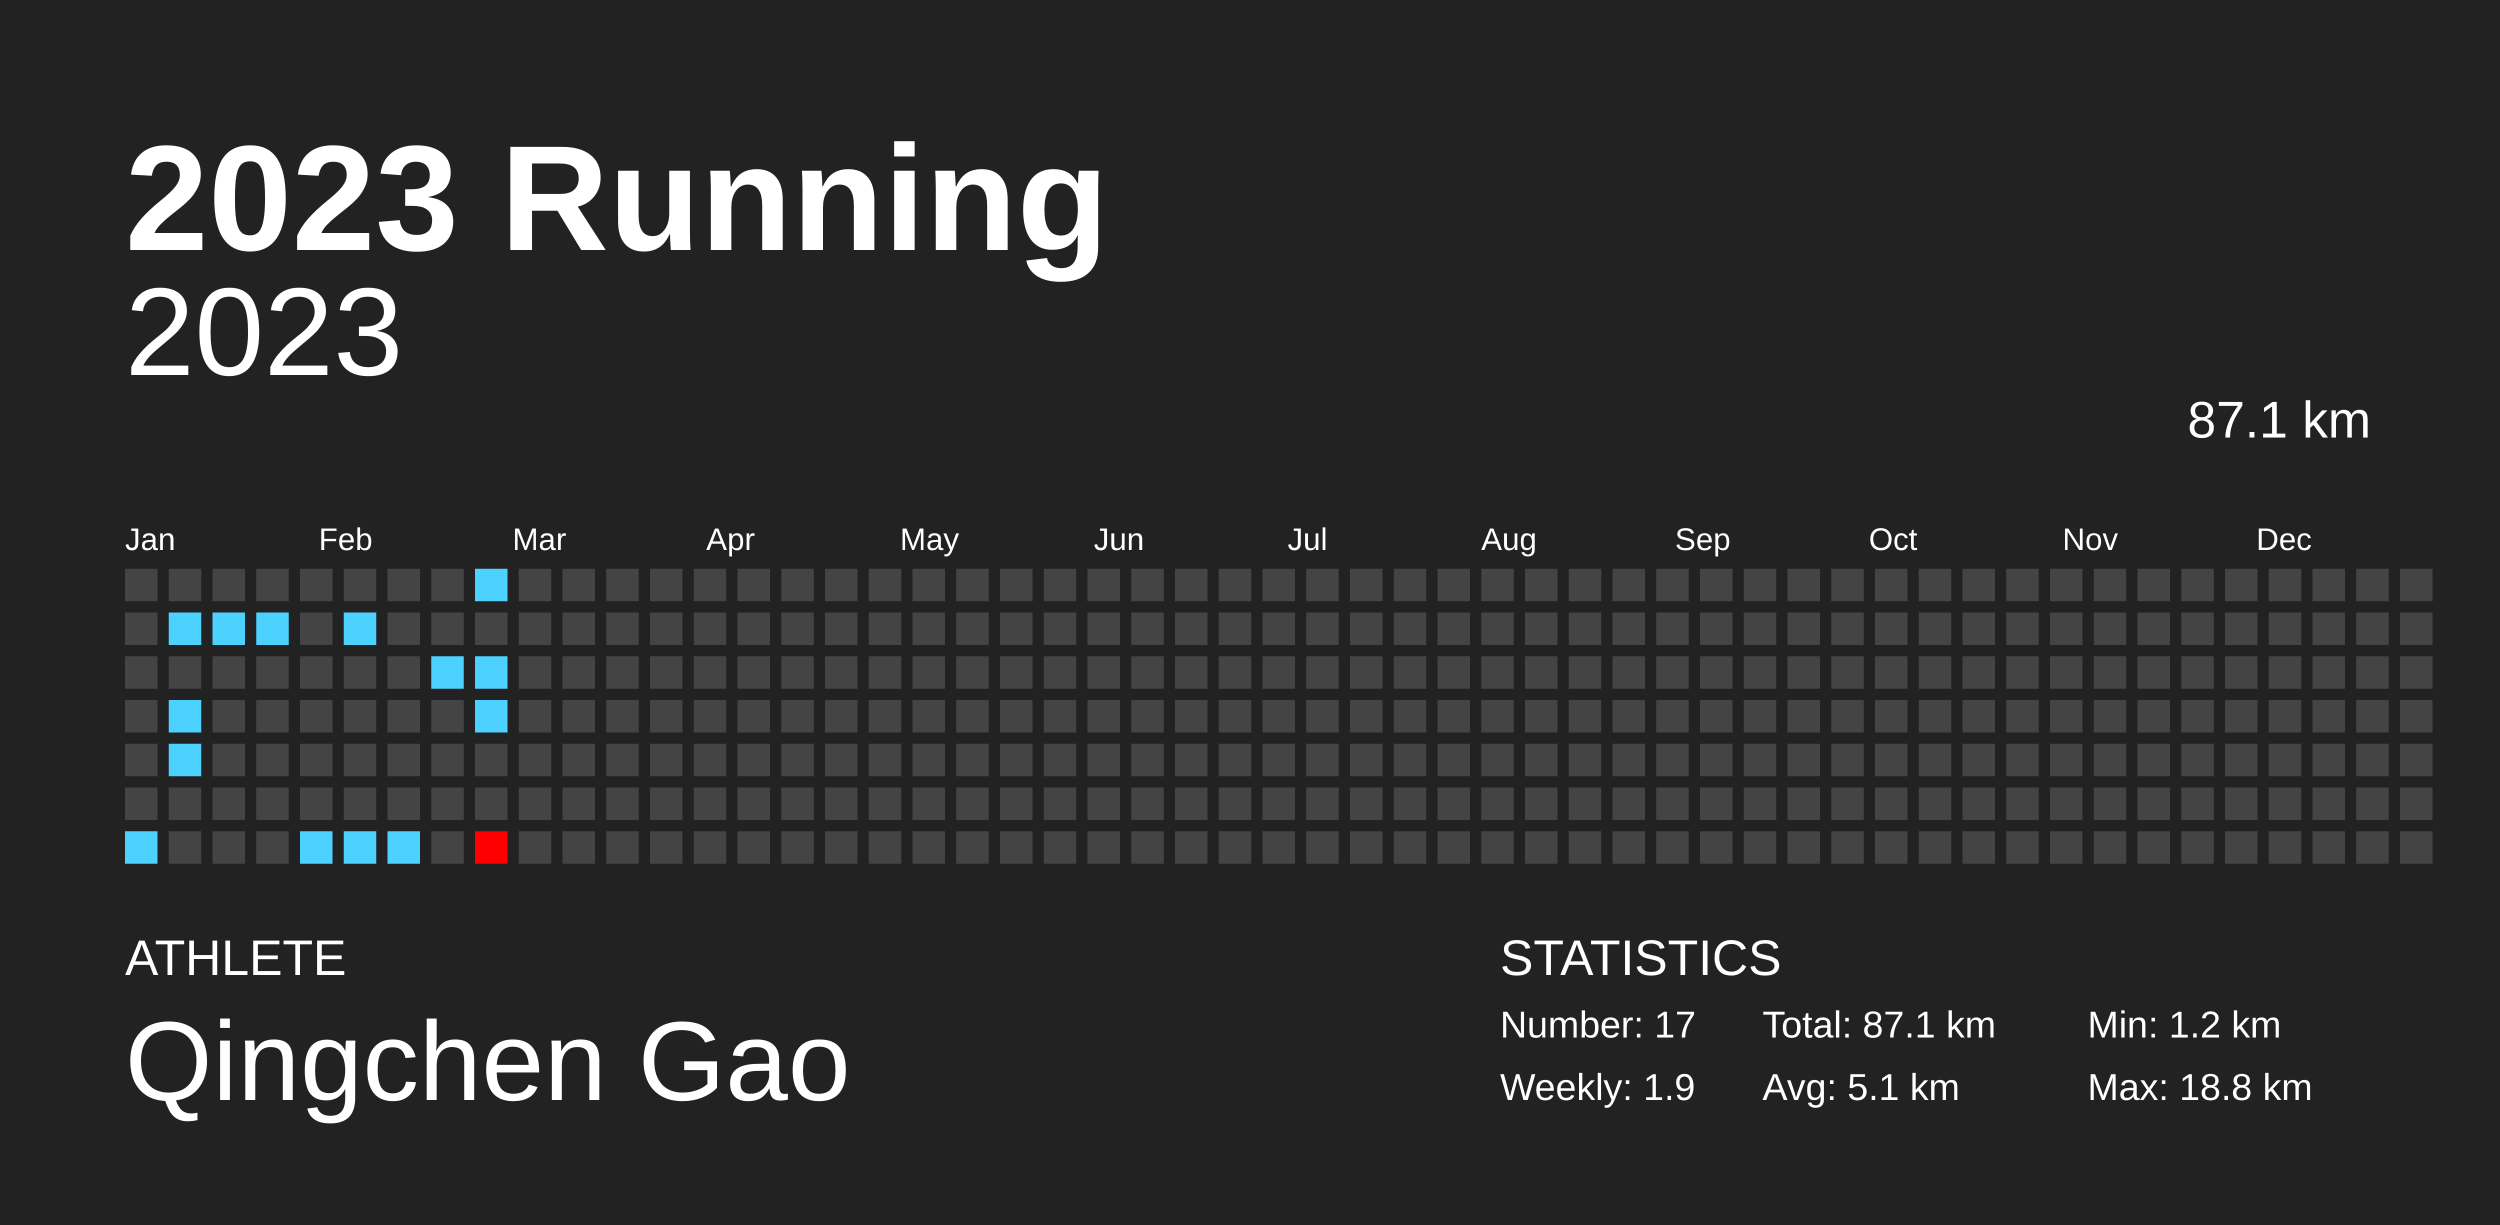
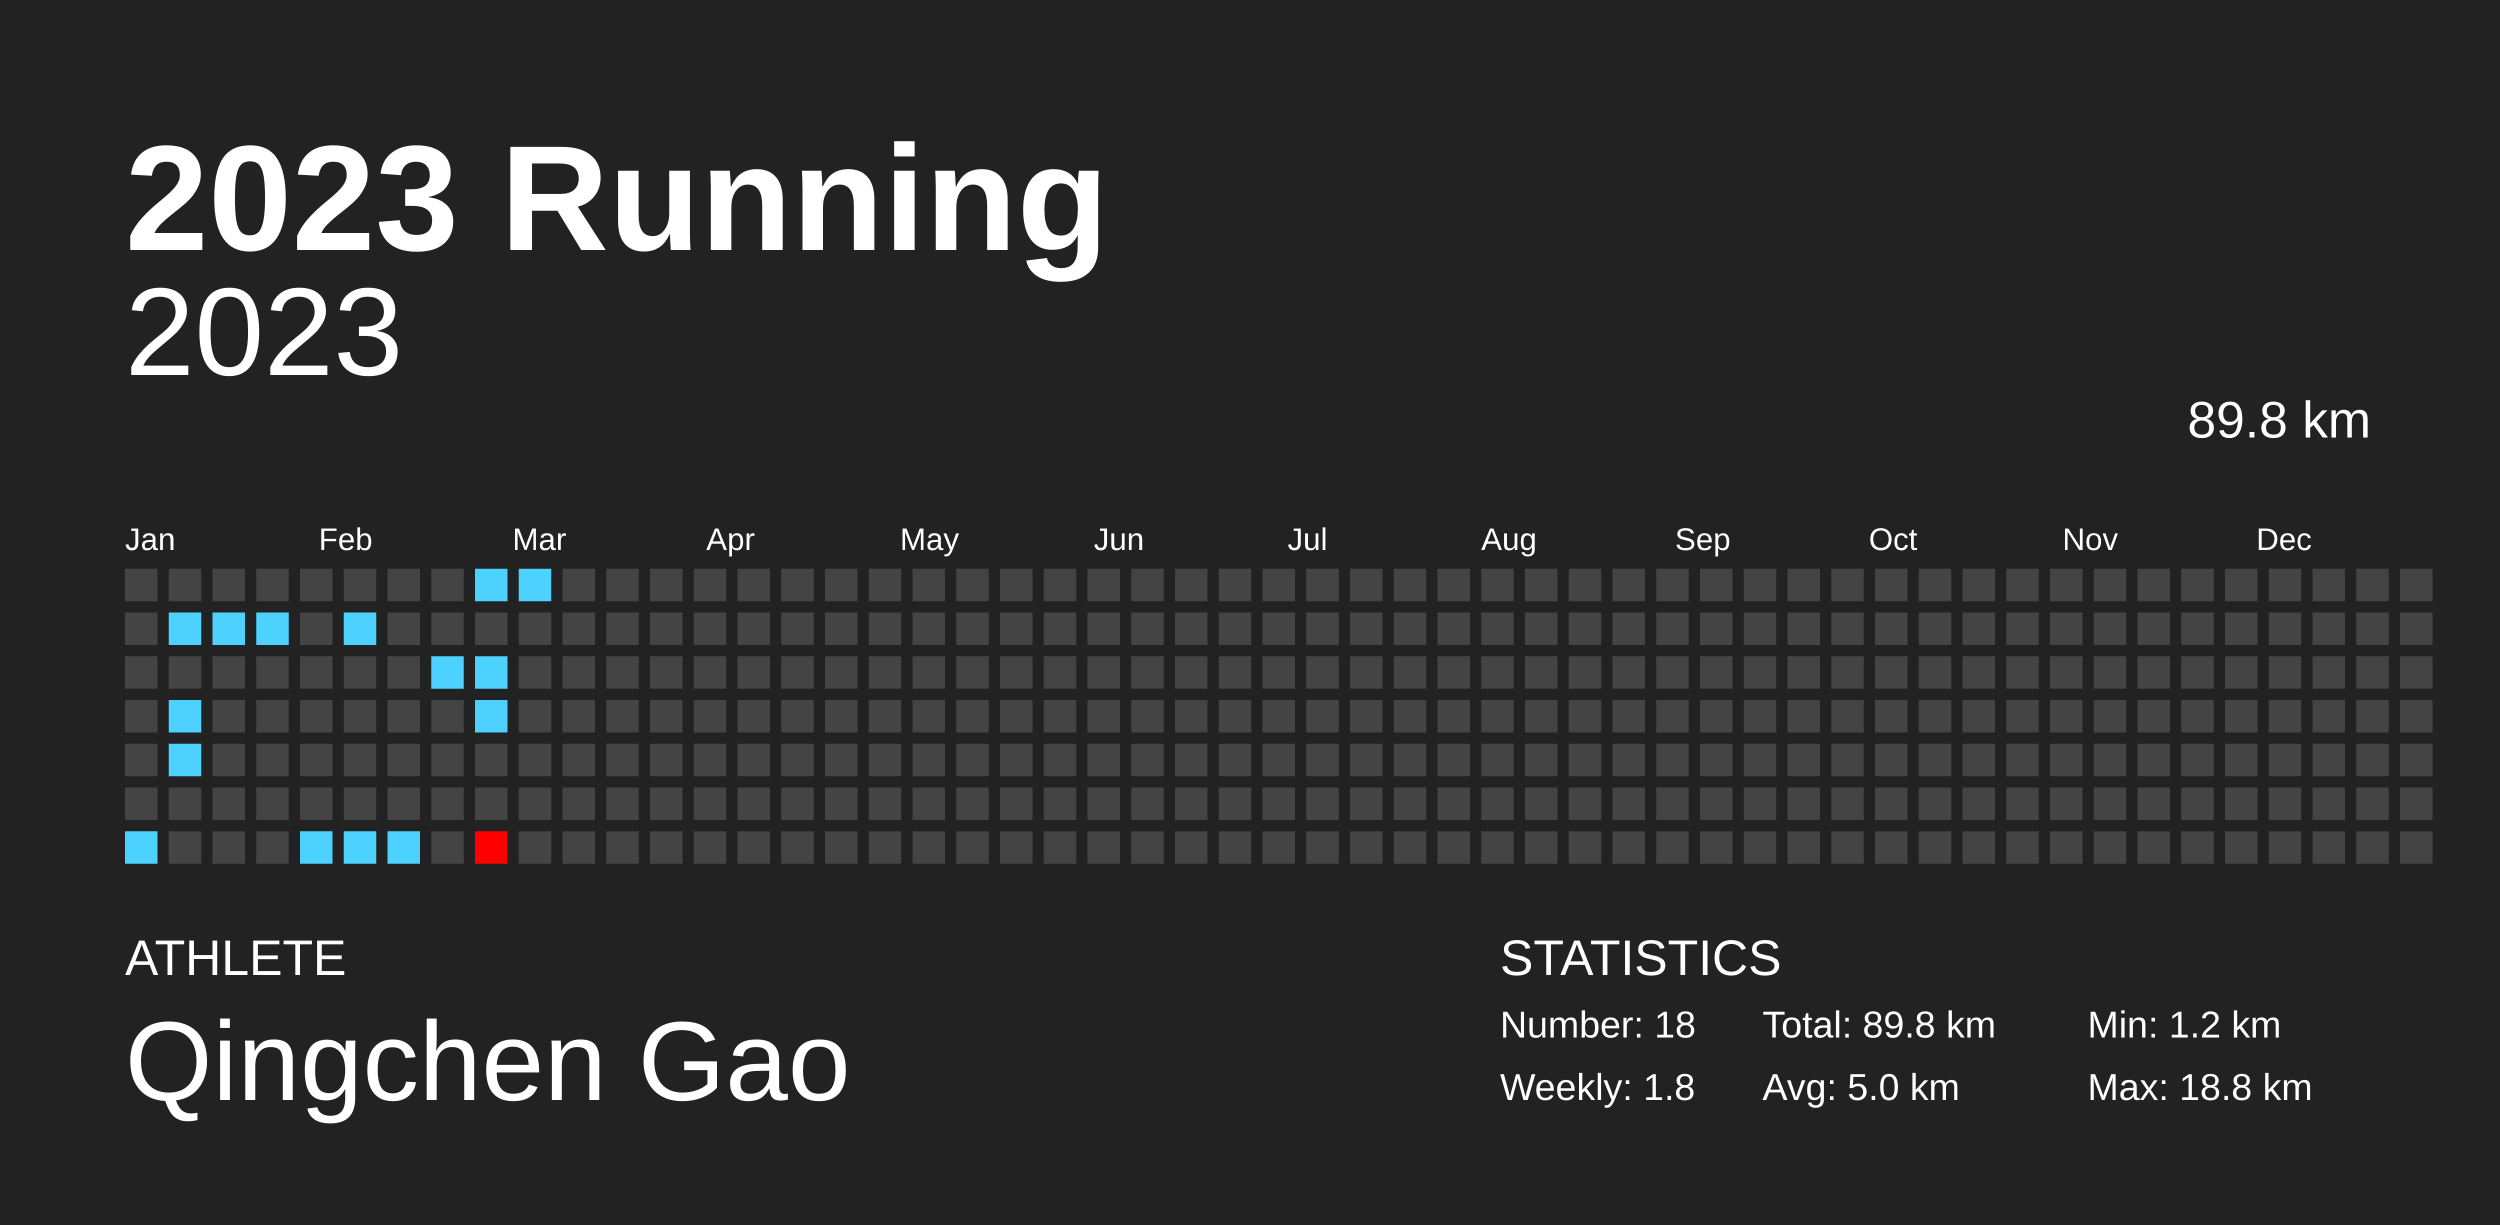
<svg xmlns="http://www.w3.org/2000/svg" baseProfile="full" height="98mm" version="1.1" viewBox="0,0,200,98" width="200mm">
  <defs />
  <rect fill="#222222" height="98" width="200" x="0" y="0" />
  <text fill="#FFFFFF" style="font-size:12px; font-family:Arial; font-weight:bold;" x="10" y="20">2023 Running</text>
  <text fill="#FFFFFF" style="font-size:4px; font-family:Arial" x="10" y="78">ATHLETE</text>
  <text fill="#FFFFFF" style="font-size:9px; font-family:Arial" x="10" y="88">Qingchen Gao</text>
  <text fill="#FFFFFF" style="font-size:4px; font-family:Arial" x="120" y="78">STATISTICS</text>
-   <text fill="#FFFFFF" style="font-size:3px; font-family:Arial" x="120" y="83">Number: 17</text>
-   <text fill="#FFFFFF" style="font-size:3px; font-family:Arial" x="120" y="88">Weekly: 1.9</text>
-   <text fill="#FFFFFF" style="font-size:3px; font-family:Arial" x="141" y="83">Total: 87.1 km</text>
-   <text fill="#FFFFFF" style="font-size:3px; font-family:Arial" x="141" y="88">Avg: 5.1 km</text>
+   <text fill="#FFFFFF" style="font-size:3px; font-family:Arial" x="120" y="83">Number: 18</text>
+   <text fill="#FFFFFF" style="font-size:3px; font-family:Arial" x="120" y="88">Weekly: 1.8</text>
+   <text fill="#FFFFFF" style="font-size:3px; font-family:Arial" x="141" y="83">Total: 89.8 km</text>
+   <text fill="#FFFFFF" style="font-size:3px; font-family:Arial" x="141" y="88">Avg: 5.0 km</text>
  <text fill="#FFFFFF" style="font-size:3px; font-family:Arial" x="167" y="83">Min: 1.2 km</text>
  <text fill="#FFFFFF" style="font-size:3px; font-family:Arial" x="167" y="88">Max: 18.8 km</text>
  <text alignment-baseline="hanging" fill="#FFFFFF" style="font-size:10.0px; font-family:Arial;" x="10" y="30">2023</text>
-   <text alignment-baseline="hanging" fill="#FFFFFF" style="font-size:4.125px; font-family:Arial;" x="175" y="35">87.1 km</text>
+   <text alignment-baseline="hanging" fill="#FFFFFF" style="font-size:4.125px; font-family:Arial;" x="175" y="35">89.8 km</text>
  <text fill="#FFFFFF" style="font-size:2.5px; font-family:Arial" x="10.0" y="44">Jan</text>
  <text fill="#FFFFFF" style="font-size:2.5px; font-family:Arial" x="25.5" y="44">Feb</text>
  <text fill="#FFFFFF" style="font-size:2.5px; font-family:Arial" x="41.0" y="44">Mar</text>
  <text fill="#FFFFFF" style="font-size:2.5px; font-family:Arial" x="56.5" y="44">Apr</text>
  <text fill="#FFFFFF" style="font-size:2.5px; font-family:Arial" x="72.0" y="44">May</text>
  <text fill="#FFFFFF" style="font-size:2.5px; font-family:Arial" x="87.5" y="44">Jun</text>
  <text fill="#FFFFFF" style="font-size:2.5px; font-family:Arial" x="103.0" y="44">Jul</text>
  <text fill="#FFFFFF" style="font-size:2.5px; font-family:Arial" x="118.5" y="44">Aug</text>
  <text fill="#FFFFFF" style="font-size:2.5px; font-family:Arial" x="134.0" y="44">Sep</text>
  <text fill="#FFFFFF" style="font-size:2.5px; font-family:Arial" x="149.5" y="44">Oct</text>
  <text fill="#FFFFFF" style="font-size:2.5px; font-family:Arial" x="165.0" y="44">Nov</text>
  <text fill="#FFFFFF" style="font-size:2.5px; font-family:Arial" x="180.5" y="44">Dec</text>
  <rect fill="#444444" height="2.6" width="2.6" x="10.0" y="45.5" />
  <rect fill="#444444" height="2.6" width="2.6" x="10.0" y="49.0" />
  <rect fill="#444444" height="2.6" width="2.6" x="10.0" y="52.5" />
  <rect fill="#444444" height="2.6" width="2.6" x="10.0" y="56.0" />
  <rect fill="#444444" height="2.6" width="2.6" x="10.0" y="59.5" />
  <rect fill="#444444" height="2.6" width="2.6" x="10.0" y="63.0" />
  <rect fill="#4dd2ff" height="2.6" width="2.6" x="10.0" y="66.5" />
  <rect fill="#444444" height="2.6" width="2.6" x="13.5" y="45.5" />
  <rect fill="#4dd2ff" height="2.6" width="2.6" x="13.5" y="49.0" />
  <rect fill="#444444" height="2.6" width="2.6" x="13.5" y="52.5" />
  <rect fill="#4dd2ff" height="2.6" width="2.6" x="13.5" y="56.0" />
  <rect fill="#4dd2ff" height="2.6" width="2.6" x="13.5" y="59.5" />
  <rect fill="#444444" height="2.6" width="2.6" x="13.5" y="63.0" />
  <rect fill="#444444" height="2.6" width="2.6" x="13.5" y="66.5" />
  <rect fill="#444444" height="2.6" width="2.6" x="17.0" y="45.5" />
  <rect fill="#4dd2ff" height="2.6" width="2.6" x="17.0" y="49.0" />
  <rect fill="#444444" height="2.6" width="2.6" x="17.0" y="52.5" />
  <rect fill="#444444" height="2.6" width="2.6" x="17.0" y="56.0" />
  <rect fill="#444444" height="2.6" width="2.6" x="17.0" y="59.5" />
  <rect fill="#444444" height="2.6" width="2.6" x="17.0" y="63.0" />
  <rect fill="#444444" height="2.6" width="2.6" x="17.0" y="66.5" />
  <rect fill="#444444" height="2.6" width="2.6" x="20.5" y="45.5" />
  <rect fill="#4dd2ff" height="2.6" width="2.6" x="20.5" y="49.0" />
  <rect fill="#444444" height="2.6" width="2.6" x="20.5" y="52.5" />
  <rect fill="#444444" height="2.6" width="2.6" x="20.5" y="56.0" />
  <rect fill="#444444" height="2.6" width="2.6" x="20.5" y="59.5" />
  <rect fill="#444444" height="2.6" width="2.6" x="20.5" y="63.0" />
  <rect fill="#444444" height="2.6" width="2.6" x="20.5" y="66.5" />
  <rect fill="#444444" height="2.6" width="2.6" x="24.0" y="45.5" />
  <rect fill="#444444" height="2.6" width="2.6" x="24.0" y="49.0" />
  <rect fill="#444444" height="2.6" width="2.6" x="24.0" y="52.5" />
  <rect fill="#444444" height="2.6" width="2.6" x="24.0" y="56.0" />
  <rect fill="#444444" height="2.6" width="2.6" x="24.0" y="59.5" />
  <rect fill="#444444" height="2.6" width="2.6" x="24.0" y="63.0" />
  <rect fill="#4dd2ff" height="2.6" width="2.6" x="24.0" y="66.5" />
  <rect fill="#444444" height="2.6" width="2.6" x="27.5" y="45.5" />
  <rect fill="#4dd2ff" height="2.6" width="2.6" x="27.5" y="49.0" />
  <rect fill="#444444" height="2.6" width="2.6" x="27.5" y="52.5" />
  <rect fill="#444444" height="2.6" width="2.6" x="27.5" y="56.0" />
  <rect fill="#444444" height="2.6" width="2.6" x="27.5" y="59.5" />
  <rect fill="#444444" height="2.6" width="2.6" x="27.5" y="63.0" />
  <rect fill="#4dd2ff" height="2.6" width="2.6" x="27.5" y="66.5" />
  <rect fill="#444444" height="2.6" width="2.6" x="31.0" y="45.5" />
  <rect fill="#444444" height="2.6" width="2.6" x="31.0" y="49.0" />
  <rect fill="#444444" height="2.6" width="2.6" x="31.0" y="52.5" />
  <rect fill="#444444" height="2.6" width="2.6" x="31.0" y="56.0" />
  <rect fill="#444444" height="2.6" width="2.6" x="31.0" y="59.5" />
  <rect fill="#444444" height="2.6" width="2.6" x="31.0" y="63.0" />
  <rect fill="#4dd2ff" height="2.6" width="2.6" x="31.0" y="66.5" />
  <rect fill="#444444" height="2.6" width="2.6" x="34.5" y="45.5" />
  <rect fill="#444444" height="2.6" width="2.6" x="34.5" y="49.0" />
  <rect fill="#4dd2ff" height="2.6" width="2.6" x="34.5" y="52.5" />
  <rect fill="#444444" height="2.6" width="2.6" x="34.5" y="56.0" />
  <rect fill="#444444" height="2.6" width="2.6" x="34.5" y="59.5" />
  <rect fill="#444444" height="2.6" width="2.6" x="34.5" y="63.0" />
  <rect fill="#444444" height="2.6" width="2.6" x="34.5" y="66.5" />
  <rect fill="#4dd2ff" height="2.6" width="2.6" x="38.0" y="45.5" />
  <rect fill="#444444" height="2.6" width="2.6" x="38.0" y="49.0" />
  <rect fill="#4dd2ff" height="2.6" width="2.6" x="38.0" y="52.5" />
  <rect fill="#4dd2ff" height="2.6" width="2.6" x="38.0" y="56.0" />
  <rect fill="#444444" height="2.6" width="2.6" x="38.0" y="59.5" />
  <rect fill="#444444" height="2.6" width="2.6" x="38.0" y="63.0" />
  <rect fill="#ff0000" height="2.6" width="2.6" x="38.0" y="66.5" />
-   <rect fill="#444444" height="2.6" width="2.6" x="41.5" y="45.5" />
+   <rect fill="#4dd2ff" height="2.6" width="2.6" x="41.5" y="45.5" />
  <rect fill="#444444" height="2.6" width="2.6" x="41.5" y="49.0" />
  <rect fill="#444444" height="2.6" width="2.6" x="41.5" y="52.5" />
  <rect fill="#444444" height="2.6" width="2.6" x="41.5" y="56.0" />
  <rect fill="#444444" height="2.6" width="2.6" x="41.5" y="59.5" />
  <rect fill="#444444" height="2.6" width="2.6" x="41.5" y="63.0" />
  <rect fill="#444444" height="2.6" width="2.6" x="41.5" y="66.5" />
  <rect fill="#444444" height="2.6" width="2.6" x="45.0" y="45.5" />
  <rect fill="#444444" height="2.6" width="2.6" x="45.0" y="49.0" />
  <rect fill="#444444" height="2.6" width="2.6" x="45.0" y="52.5" />
  <rect fill="#444444" height="2.6" width="2.6" x="45.0" y="56.0" />
  <rect fill="#444444" height="2.6" width="2.6" x="45.0" y="59.5" />
  <rect fill="#444444" height="2.6" width="2.6" x="45.0" y="63.0" />
  <rect fill="#444444" height="2.6" width="2.6" x="45.0" y="66.5" />
  <rect fill="#444444" height="2.6" width="2.6" x="48.5" y="45.5" />
  <rect fill="#444444" height="2.6" width="2.6" x="48.5" y="49.0" />
  <rect fill="#444444" height="2.6" width="2.6" x="48.5" y="52.5" />
  <rect fill="#444444" height="2.6" width="2.6" x="48.5" y="56.0" />
  <rect fill="#444444" height="2.6" width="2.6" x="48.5" y="59.5" />
  <rect fill="#444444" height="2.6" width="2.6" x="48.5" y="63.0" />
  <rect fill="#444444" height="2.6" width="2.6" x="48.5" y="66.5" />
  <rect fill="#444444" height="2.6" width="2.6" x="52.0" y="45.5" />
  <rect fill="#444444" height="2.6" width="2.6" x="52.0" y="49.0" />
  <rect fill="#444444" height="2.6" width="2.6" x="52.0" y="52.5" />
  <rect fill="#444444" height="2.6" width="2.6" x="52.0" y="56.0" />
  <rect fill="#444444" height="2.6" width="2.6" x="52.0" y="59.5" />
  <rect fill="#444444" height="2.6" width="2.6" x="52.0" y="63.0" />
  <rect fill="#444444" height="2.6" width="2.6" x="52.0" y="66.5" />
  <rect fill="#444444" height="2.6" width="2.6" x="55.5" y="45.5" />
  <rect fill="#444444" height="2.6" width="2.6" x="55.5" y="49.0" />
  <rect fill="#444444" height="2.6" width="2.6" x="55.5" y="52.5" />
  <rect fill="#444444" height="2.6" width="2.6" x="55.5" y="56.0" />
  <rect fill="#444444" height="2.6" width="2.6" x="55.5" y="59.5" />
  <rect fill="#444444" height="2.6" width="2.6" x="55.5" y="63.0" />
  <rect fill="#444444" height="2.6" width="2.6" x="55.5" y="66.5" />
  <rect fill="#444444" height="2.6" width="2.6" x="59.0" y="45.5" />
  <rect fill="#444444" height="2.6" width="2.6" x="59.0" y="49.0" />
  <rect fill="#444444" height="2.6" width="2.6" x="59.0" y="52.5" />
  <rect fill="#444444" height="2.6" width="2.6" x="59.0" y="56.0" />
  <rect fill="#444444" height="2.6" width="2.6" x="59.0" y="59.5" />
  <rect fill="#444444" height="2.6" width="2.6" x="59.0" y="63.0" />
  <rect fill="#444444" height="2.6" width="2.6" x="59.0" y="66.5" />
  <rect fill="#444444" height="2.6" width="2.6" x="62.5" y="45.5" />
  <rect fill="#444444" height="2.6" width="2.6" x="62.5" y="49.0" />
  <rect fill="#444444" height="2.6" width="2.6" x="62.5" y="52.5" />
  <rect fill="#444444" height="2.6" width="2.6" x="62.5" y="56.0" />
  <rect fill="#444444" height="2.6" width="2.6" x="62.5" y="59.5" />
  <rect fill="#444444" height="2.6" width="2.6" x="62.5" y="63.0" />
  <rect fill="#444444" height="2.6" width="2.6" x="62.5" y="66.5" />
  <rect fill="#444444" height="2.6" width="2.6" x="66.0" y="45.5" />
  <rect fill="#444444" height="2.6" width="2.6" x="66.0" y="49.0" />
  <rect fill="#444444" height="2.6" width="2.6" x="66.0" y="52.5" />
  <rect fill="#444444" height="2.6" width="2.6" x="66.0" y="56.0" />
  <rect fill="#444444" height="2.6" width="2.6" x="66.0" y="59.5" />
  <rect fill="#444444" height="2.6" width="2.6" x="66.0" y="63.0" />
  <rect fill="#444444" height="2.6" width="2.6" x="66.0" y="66.5" />
  <rect fill="#444444" height="2.6" width="2.6" x="69.5" y="45.5" />
  <rect fill="#444444" height="2.6" width="2.6" x="69.5" y="49.0" />
  <rect fill="#444444" height="2.6" width="2.6" x="69.5" y="52.5" />
  <rect fill="#444444" height="2.6" width="2.6" x="69.5" y="56.0" />
  <rect fill="#444444" height="2.6" width="2.6" x="69.5" y="59.5" />
  <rect fill="#444444" height="2.6" width="2.6" x="69.5" y="63.0" />
  <rect fill="#444444" height="2.6" width="2.6" x="69.5" y="66.5" />
  <rect fill="#444444" height="2.6" width="2.6" x="73.0" y="45.5" />
  <rect fill="#444444" height="2.6" width="2.6" x="73.0" y="49.0" />
  <rect fill="#444444" height="2.6" width="2.6" x="73.0" y="52.5" />
  <rect fill="#444444" height="2.6" width="2.6" x="73.0" y="56.0" />
  <rect fill="#444444" height="2.6" width="2.6" x="73.0" y="59.5" />
  <rect fill="#444444" height="2.6" width="2.6" x="73.0" y="63.0" />
  <rect fill="#444444" height="2.6" width="2.6" x="73.0" y="66.5" />
  <rect fill="#444444" height="2.6" width="2.6" x="76.5" y="45.5" />
  <rect fill="#444444" height="2.6" width="2.6" x="76.5" y="49.0" />
  <rect fill="#444444" height="2.6" width="2.6" x="76.5" y="52.5" />
  <rect fill="#444444" height="2.6" width="2.6" x="76.5" y="56.0" />
  <rect fill="#444444" height="2.6" width="2.6" x="76.5" y="59.5" />
  <rect fill="#444444" height="2.6" width="2.6" x="76.5" y="63.0" />
  <rect fill="#444444" height="2.6" width="2.6" x="76.5" y="66.5" />
  <rect fill="#444444" height="2.6" width="2.6" x="80.0" y="45.5" />
  <rect fill="#444444" height="2.6" width="2.6" x="80.0" y="49.0" />
  <rect fill="#444444" height="2.6" width="2.6" x="80.0" y="52.5" />
  <rect fill="#444444" height="2.6" width="2.6" x="80.0" y="56.0" />
  <rect fill="#444444" height="2.6" width="2.6" x="80.0" y="59.5" />
  <rect fill="#444444" height="2.6" width="2.6" x="80.0" y="63.0" />
  <rect fill="#444444" height="2.6" width="2.6" x="80.0" y="66.5" />
  <rect fill="#444444" height="2.6" width="2.6" x="83.5" y="45.5" />
  <rect fill="#444444" height="2.6" width="2.6" x="83.5" y="49.0" />
  <rect fill="#444444" height="2.6" width="2.6" x="83.5" y="52.5" />
  <rect fill="#444444" height="2.6" width="2.6" x="83.5" y="56.0" />
  <rect fill="#444444" height="2.6" width="2.6" x="83.5" y="59.5" />
  <rect fill="#444444" height="2.6" width="2.6" x="83.5" y="63.0" />
  <rect fill="#444444" height="2.6" width="2.6" x="83.5" y="66.5" />
  <rect fill="#444444" height="2.6" width="2.6" x="87.0" y="45.5" />
  <rect fill="#444444" height="2.6" width="2.6" x="87.0" y="49.0" />
  <rect fill="#444444" height="2.6" width="2.6" x="87.0" y="52.5" />
  <rect fill="#444444" height="2.6" width="2.6" x="87.0" y="56.0" />
  <rect fill="#444444" height="2.6" width="2.6" x="87.0" y="59.5" />
  <rect fill="#444444" height="2.6" width="2.6" x="87.0" y="63.0" />
  <rect fill="#444444" height="2.6" width="2.6" x="87.0" y="66.5" />
  <rect fill="#444444" height="2.6" width="2.6" x="90.5" y="45.5" />
  <rect fill="#444444" height="2.6" width="2.6" x="90.5" y="49.0" />
  <rect fill="#444444" height="2.6" width="2.6" x="90.5" y="52.5" />
  <rect fill="#444444" height="2.6" width="2.6" x="90.5" y="56.0" />
  <rect fill="#444444" height="2.6" width="2.6" x="90.5" y="59.5" />
  <rect fill="#444444" height="2.6" width="2.6" x="90.5" y="63.0" />
  <rect fill="#444444" height="2.6" width="2.6" x="90.5" y="66.5" />
  <rect fill="#444444" height="2.6" width="2.6" x="94.0" y="45.5" />
  <rect fill="#444444" height="2.6" width="2.6" x="94.0" y="49.0" />
  <rect fill="#444444" height="2.6" width="2.6" x="94.0" y="52.5" />
  <rect fill="#444444" height="2.6" width="2.6" x="94.0" y="56.0" />
  <rect fill="#444444" height="2.6" width="2.6" x="94.0" y="59.5" />
  <rect fill="#444444" height="2.6" width="2.6" x="94.0" y="63.0" />
  <rect fill="#444444" height="2.6" width="2.6" x="94.0" y="66.5" />
  <rect fill="#444444" height="2.6" width="2.6" x="97.5" y="45.5" />
  <rect fill="#444444" height="2.6" width="2.6" x="97.5" y="49.0" />
  <rect fill="#444444" height="2.6" width="2.6" x="97.5" y="52.5" />
  <rect fill="#444444" height="2.6" width="2.6" x="97.5" y="56.0" />
  <rect fill="#444444" height="2.6" width="2.6" x="97.5" y="59.5" />
  <rect fill="#444444" height="2.6" width="2.6" x="97.5" y="63.0" />
  <rect fill="#444444" height="2.6" width="2.6" x="97.5" y="66.5" />
  <rect fill="#444444" height="2.6" width="2.6" x="101.0" y="45.5" />
  <rect fill="#444444" height="2.6" width="2.6" x="101.0" y="49.0" />
  <rect fill="#444444" height="2.6" width="2.6" x="101.0" y="52.5" />
  <rect fill="#444444" height="2.6" width="2.6" x="101.0" y="56.0" />
  <rect fill="#444444" height="2.6" width="2.6" x="101.0" y="59.5" />
  <rect fill="#444444" height="2.6" width="2.6" x="101.0" y="63.0" />
  <rect fill="#444444" height="2.6" width="2.6" x="101.0" y="66.5" />
  <rect fill="#444444" height="2.6" width="2.6" x="104.5" y="45.5" />
  <rect fill="#444444" height="2.6" width="2.6" x="104.5" y="49.0" />
  <rect fill="#444444" height="2.6" width="2.6" x="104.5" y="52.5" />
  <rect fill="#444444" height="2.6" width="2.6" x="104.5" y="56.0" />
  <rect fill="#444444" height="2.6" width="2.6" x="104.5" y="59.5" />
  <rect fill="#444444" height="2.6" width="2.6" x="104.5" y="63.0" />
  <rect fill="#444444" height="2.6" width="2.6" x="104.5" y="66.5" />
  <rect fill="#444444" height="2.6" width="2.6" x="108.0" y="45.5" />
  <rect fill="#444444" height="2.6" width="2.6" x="108.0" y="49.0" />
  <rect fill="#444444" height="2.6" width="2.6" x="108.0" y="52.5" />
  <rect fill="#444444" height="2.6" width="2.6" x="108.0" y="56.0" />
  <rect fill="#444444" height="2.6" width="2.6" x="108.0" y="59.5" />
  <rect fill="#444444" height="2.6" width="2.6" x="108.0" y="63.0" />
  <rect fill="#444444" height="2.6" width="2.6" x="108.0" y="66.5" />
  <rect fill="#444444" height="2.6" width="2.6" x="111.5" y="45.5" />
  <rect fill="#444444" height="2.6" width="2.6" x="111.5" y="49.0" />
  <rect fill="#444444" height="2.6" width="2.6" x="111.5" y="52.5" />
  <rect fill="#444444" height="2.6" width="2.6" x="111.5" y="56.0" />
  <rect fill="#444444" height="2.6" width="2.6" x="111.5" y="59.5" />
  <rect fill="#444444" height="2.6" width="2.6" x="111.5" y="63.0" />
  <rect fill="#444444" height="2.6" width="2.6" x="111.5" y="66.5" />
  <rect fill="#444444" height="2.6" width="2.6" x="115.0" y="45.5" />
  <rect fill="#444444" height="2.6" width="2.6" x="115.0" y="49.0" />
  <rect fill="#444444" height="2.6" width="2.6" x="115.0" y="52.5" />
  <rect fill="#444444" height="2.6" width="2.6" x="115.0" y="56.0" />
  <rect fill="#444444" height="2.6" width="2.6" x="115.0" y="59.5" />
  <rect fill="#444444" height="2.6" width="2.6" x="115.0" y="63.0" />
  <rect fill="#444444" height="2.6" width="2.6" x="115.0" y="66.5" />
  <rect fill="#444444" height="2.6" width="2.6" x="118.5" y="45.5" />
  <rect fill="#444444" height="2.6" width="2.6" x="118.5" y="49.0" />
  <rect fill="#444444" height="2.6" width="2.6" x="118.5" y="52.5" />
  <rect fill="#444444" height="2.6" width="2.6" x="118.5" y="56.0" />
  <rect fill="#444444" height="2.6" width="2.6" x="118.5" y="59.5" />
  <rect fill="#444444" height="2.6" width="2.6" x="118.5" y="63.0" />
  <rect fill="#444444" height="2.6" width="2.6" x="118.5" y="66.5" />
  <rect fill="#444444" height="2.6" width="2.6" x="122.0" y="45.5" />
  <rect fill="#444444" height="2.6" width="2.6" x="122.0" y="49.0" />
  <rect fill="#444444" height="2.6" width="2.6" x="122.0" y="52.5" />
  <rect fill="#444444" height="2.6" width="2.6" x="122.0" y="56.0" />
  <rect fill="#444444" height="2.6" width="2.6" x="122.0" y="59.5" />
  <rect fill="#444444" height="2.6" width="2.6" x="122.0" y="63.0" />
  <rect fill="#444444" height="2.6" width="2.6" x="122.0" y="66.5" />
  <rect fill="#444444" height="2.6" width="2.6" x="125.5" y="45.5" />
  <rect fill="#444444" height="2.6" width="2.6" x="125.5" y="49.0" />
  <rect fill="#444444" height="2.6" width="2.6" x="125.5" y="52.5" />
  <rect fill="#444444" height="2.6" width="2.6" x="125.5" y="56.0" />
  <rect fill="#444444" height="2.6" width="2.6" x="125.5" y="59.5" />
  <rect fill="#444444" height="2.6" width="2.6" x="125.5" y="63.0" />
  <rect fill="#444444" height="2.6" width="2.6" x="125.5" y="66.5" />
  <rect fill="#444444" height="2.6" width="2.6" x="129.0" y="45.5" />
  <rect fill="#444444" height="2.6" width="2.6" x="129.0" y="49.0" />
  <rect fill="#444444" height="2.6" width="2.6" x="129.0" y="52.5" />
  <rect fill="#444444" height="2.6" width="2.6" x="129.0" y="56.0" />
  <rect fill="#444444" height="2.6" width="2.6" x="129.0" y="59.5" />
  <rect fill="#444444" height="2.6" width="2.6" x="129.0" y="63.0" />
  <rect fill="#444444" height="2.6" width="2.6" x="129.0" y="66.5" />
  <rect fill="#444444" height="2.6" width="2.6" x="132.5" y="45.5" />
  <rect fill="#444444" height="2.6" width="2.6" x="132.5" y="49.0" />
  <rect fill="#444444" height="2.6" width="2.6" x="132.5" y="52.5" />
  <rect fill="#444444" height="2.6" width="2.6" x="132.5" y="56.0" />
  <rect fill="#444444" height="2.6" width="2.6" x="132.5" y="59.5" />
  <rect fill="#444444" height="2.6" width="2.6" x="132.5" y="63.0" />
  <rect fill="#444444" height="2.6" width="2.6" x="132.5" y="66.5" />
  <rect fill="#444444" height="2.6" width="2.6" x="136.0" y="45.5" />
  <rect fill="#444444" height="2.6" width="2.6" x="136.0" y="49.0" />
  <rect fill="#444444" height="2.6" width="2.6" x="136.0" y="52.5" />
  <rect fill="#444444" height="2.6" width="2.6" x="136.0" y="56.0" />
  <rect fill="#444444" height="2.6" width="2.6" x="136.0" y="59.5" />
  <rect fill="#444444" height="2.6" width="2.6" x="136.0" y="63.0" />
  <rect fill="#444444" height="2.6" width="2.6" x="136.0" y="66.5" />
  <rect fill="#444444" height="2.6" width="2.6" x="139.5" y="45.5" />
  <rect fill="#444444" height="2.6" width="2.6" x="139.5" y="49.0" />
  <rect fill="#444444" height="2.6" width="2.6" x="139.5" y="52.5" />
  <rect fill="#444444" height="2.6" width="2.6" x="139.5" y="56.0" />
  <rect fill="#444444" height="2.6" width="2.6" x="139.5" y="59.5" />
  <rect fill="#444444" height="2.6" width="2.6" x="139.5" y="63.0" />
  <rect fill="#444444" height="2.6" width="2.6" x="139.5" y="66.5" />
  <rect fill="#444444" height="2.6" width="2.6" x="143.0" y="45.5" />
  <rect fill="#444444" height="2.6" width="2.6" x="143.0" y="49.0" />
  <rect fill="#444444" height="2.6" width="2.6" x="143.0" y="52.5" />
  <rect fill="#444444" height="2.6" width="2.6" x="143.0" y="56.0" />
  <rect fill="#444444" height="2.6" width="2.6" x="143.0" y="59.5" />
  <rect fill="#444444" height="2.6" width="2.6" x="143.0" y="63.0" />
  <rect fill="#444444" height="2.6" width="2.6" x="143.0" y="66.5" />
  <rect fill="#444444" height="2.6" width="2.6" x="146.5" y="45.5" />
  <rect fill="#444444" height="2.6" width="2.6" x="146.5" y="49.0" />
  <rect fill="#444444" height="2.6" width="2.6" x="146.5" y="52.5" />
  <rect fill="#444444" height="2.6" width="2.6" x="146.5" y="56.0" />
  <rect fill="#444444" height="2.6" width="2.6" x="146.5" y="59.5" />
  <rect fill="#444444" height="2.6" width="2.6" x="146.5" y="63.0" />
  <rect fill="#444444" height="2.6" width="2.6" x="146.5" y="66.5" />
  <rect fill="#444444" height="2.6" width="2.6" x="150.0" y="45.5" />
  <rect fill="#444444" height="2.6" width="2.6" x="150.0" y="49.0" />
  <rect fill="#444444" height="2.6" width="2.6" x="150.0" y="52.5" />
  <rect fill="#444444" height="2.6" width="2.6" x="150.0" y="56.0" />
  <rect fill="#444444" height="2.6" width="2.6" x="150.0" y="59.5" />
  <rect fill="#444444" height="2.6" width="2.6" x="150.0" y="63.0" />
  <rect fill="#444444" height="2.6" width="2.6" x="150.0" y="66.5" />
  <rect fill="#444444" height="2.6" width="2.6" x="153.5" y="45.5" />
  <rect fill="#444444" height="2.6" width="2.6" x="153.5" y="49.0" />
  <rect fill="#444444" height="2.6" width="2.6" x="153.5" y="52.5" />
  <rect fill="#444444" height="2.6" width="2.6" x="153.5" y="56.0" />
  <rect fill="#444444" height="2.6" width="2.6" x="153.5" y="59.5" />
  <rect fill="#444444" height="2.6" width="2.6" x="153.5" y="63.0" />
  <rect fill="#444444" height="2.6" width="2.6" x="153.5" y="66.5" />
  <rect fill="#444444" height="2.6" width="2.6" x="157.0" y="45.5" />
  <rect fill="#444444" height="2.6" width="2.6" x="157.0" y="49.0" />
  <rect fill="#444444" height="2.6" width="2.6" x="157.0" y="52.5" />
  <rect fill="#444444" height="2.6" width="2.6" x="157.0" y="56.0" />
  <rect fill="#444444" height="2.6" width="2.6" x="157.0" y="59.5" />
  <rect fill="#444444" height="2.6" width="2.6" x="157.0" y="63.0" />
  <rect fill="#444444" height="2.6" width="2.6" x="157.0" y="66.5" />
  <rect fill="#444444" height="2.6" width="2.6" x="160.5" y="45.5" />
  <rect fill="#444444" height="2.6" width="2.6" x="160.5" y="49.0" />
  <rect fill="#444444" height="2.6" width="2.6" x="160.5" y="52.5" />
  <rect fill="#444444" height="2.6" width="2.6" x="160.5" y="56.0" />
  <rect fill="#444444" height="2.6" width="2.6" x="160.5" y="59.5" />
  <rect fill="#444444" height="2.6" width="2.6" x="160.5" y="63.0" />
  <rect fill="#444444" height="2.6" width="2.6" x="160.5" y="66.5" />
  <rect fill="#444444" height="2.6" width="2.6" x="164.0" y="45.5" />
  <rect fill="#444444" height="2.6" width="2.6" x="164.0" y="49.0" />
  <rect fill="#444444" height="2.6" width="2.6" x="164.0" y="52.5" />
  <rect fill="#444444" height="2.6" width="2.6" x="164.0" y="56.0" />
  <rect fill="#444444" height="2.6" width="2.6" x="164.0" y="59.5" />
  <rect fill="#444444" height="2.6" width="2.6" x="164.0" y="63.0" />
  <rect fill="#444444" height="2.6" width="2.6" x="164.0" y="66.5" />
  <rect fill="#444444" height="2.6" width="2.6" x="167.5" y="45.5" />
  <rect fill="#444444" height="2.6" width="2.6" x="167.5" y="49.0" />
  <rect fill="#444444" height="2.6" width="2.6" x="167.5" y="52.5" />
  <rect fill="#444444" height="2.6" width="2.6" x="167.5" y="56.0" />
  <rect fill="#444444" height="2.6" width="2.6" x="167.5" y="59.5" />
  <rect fill="#444444" height="2.6" width="2.6" x="167.5" y="63.0" />
  <rect fill="#444444" height="2.6" width="2.6" x="167.5" y="66.5" />
  <rect fill="#444444" height="2.6" width="2.6" x="171.0" y="45.5" />
  <rect fill="#444444" height="2.6" width="2.6" x="171.0" y="49.0" />
  <rect fill="#444444" height="2.6" width="2.6" x="171.0" y="52.5" />
  <rect fill="#444444" height="2.6" width="2.6" x="171.0" y="56.0" />
  <rect fill="#444444" height="2.6" width="2.6" x="171.0" y="59.5" />
  <rect fill="#444444" height="2.6" width="2.6" x="171.0" y="63.0" />
  <rect fill="#444444" height="2.6" width="2.6" x="171.0" y="66.5" />
  <rect fill="#444444" height="2.6" width="2.6" x="174.5" y="45.5" />
  <rect fill="#444444" height="2.6" width="2.6" x="174.5" y="49.0" />
  <rect fill="#444444" height="2.6" width="2.6" x="174.5" y="52.5" />
  <rect fill="#444444" height="2.6" width="2.6" x="174.5" y="56.0" />
  <rect fill="#444444" height="2.6" width="2.6" x="174.5" y="59.5" />
  <rect fill="#444444" height="2.6" width="2.6" x="174.5" y="63.0" />
  <rect fill="#444444" height="2.6" width="2.6" x="174.5" y="66.5" />
  <rect fill="#444444" height="2.6" width="2.6" x="178.0" y="45.5" />
  <rect fill="#444444" height="2.6" width="2.6" x="178.0" y="49.0" />
  <rect fill="#444444" height="2.6" width="2.6" x="178.0" y="52.5" />
  <rect fill="#444444" height="2.6" width="2.6" x="178.0" y="56.0" />
  <rect fill="#444444" height="2.6" width="2.6" x="178.0" y="59.5" />
  <rect fill="#444444" height="2.6" width="2.6" x="178.0" y="63.0" />
  <rect fill="#444444" height="2.6" width="2.6" x="178.0" y="66.5" />
  <rect fill="#444444" height="2.6" width="2.6" x="181.5" y="45.5" />
  <rect fill="#444444" height="2.6" width="2.6" x="181.5" y="49.0" />
  <rect fill="#444444" height="2.6" width="2.6" x="181.5" y="52.5" />
  <rect fill="#444444" height="2.6" width="2.6" x="181.5" y="56.0" />
  <rect fill="#444444" height="2.6" width="2.6" x="181.5" y="59.5" />
  <rect fill="#444444" height="2.6" width="2.6" x="181.5" y="63.0" />
  <rect fill="#444444" height="2.6" width="2.6" x="181.5" y="66.5" />
  <rect fill="#444444" height="2.6" width="2.6" x="185.0" y="45.5" />
  <rect fill="#444444" height="2.6" width="2.6" x="185.0" y="49.0" />
  <rect fill="#444444" height="2.6" width="2.6" x="185.0" y="52.5" />
  <rect fill="#444444" height="2.6" width="2.6" x="185.0" y="56.0" />
  <rect fill="#444444" height="2.6" width="2.6" x="185.0" y="59.5" />
  <rect fill="#444444" height="2.6" width="2.6" x="185.0" y="63.0" />
  <rect fill="#444444" height="2.6" width="2.6" x="185.0" y="66.5" />
  <rect fill="#444444" height="2.6" width="2.6" x="188.5" y="45.5" />
  <rect fill="#444444" height="2.6" width="2.6" x="188.5" y="49.0" />
  <rect fill="#444444" height="2.6" width="2.6" x="188.5" y="52.5" />
  <rect fill="#444444" height="2.6" width="2.6" x="188.5" y="56.0" />
  <rect fill="#444444" height="2.6" width="2.6" x="188.5" y="59.5" />
  <rect fill="#444444" height="2.6" width="2.6" x="188.5" y="63.0" />
  <rect fill="#444444" height="2.6" width="2.6" x="188.5" y="66.5" />
  <rect fill="#444444" height="2.6" width="2.6" x="192.0" y="45.5" />
  <rect fill="#444444" height="2.6" width="2.6" x="192.0" y="49.0" />
  <rect fill="#444444" height="2.6" width="2.6" x="192.0" y="52.5" />
  <rect fill="#444444" height="2.6" width="2.6" x="192.0" y="56.0" />
  <rect fill="#444444" height="2.6" width="2.6" x="192.0" y="59.5" />
  <rect fill="#444444" height="2.6" width="2.6" x="192.0" y="63.0" />
  <rect fill="#444444" height="2.6" width="2.6" x="192.0" y="66.5" />
</svg>
